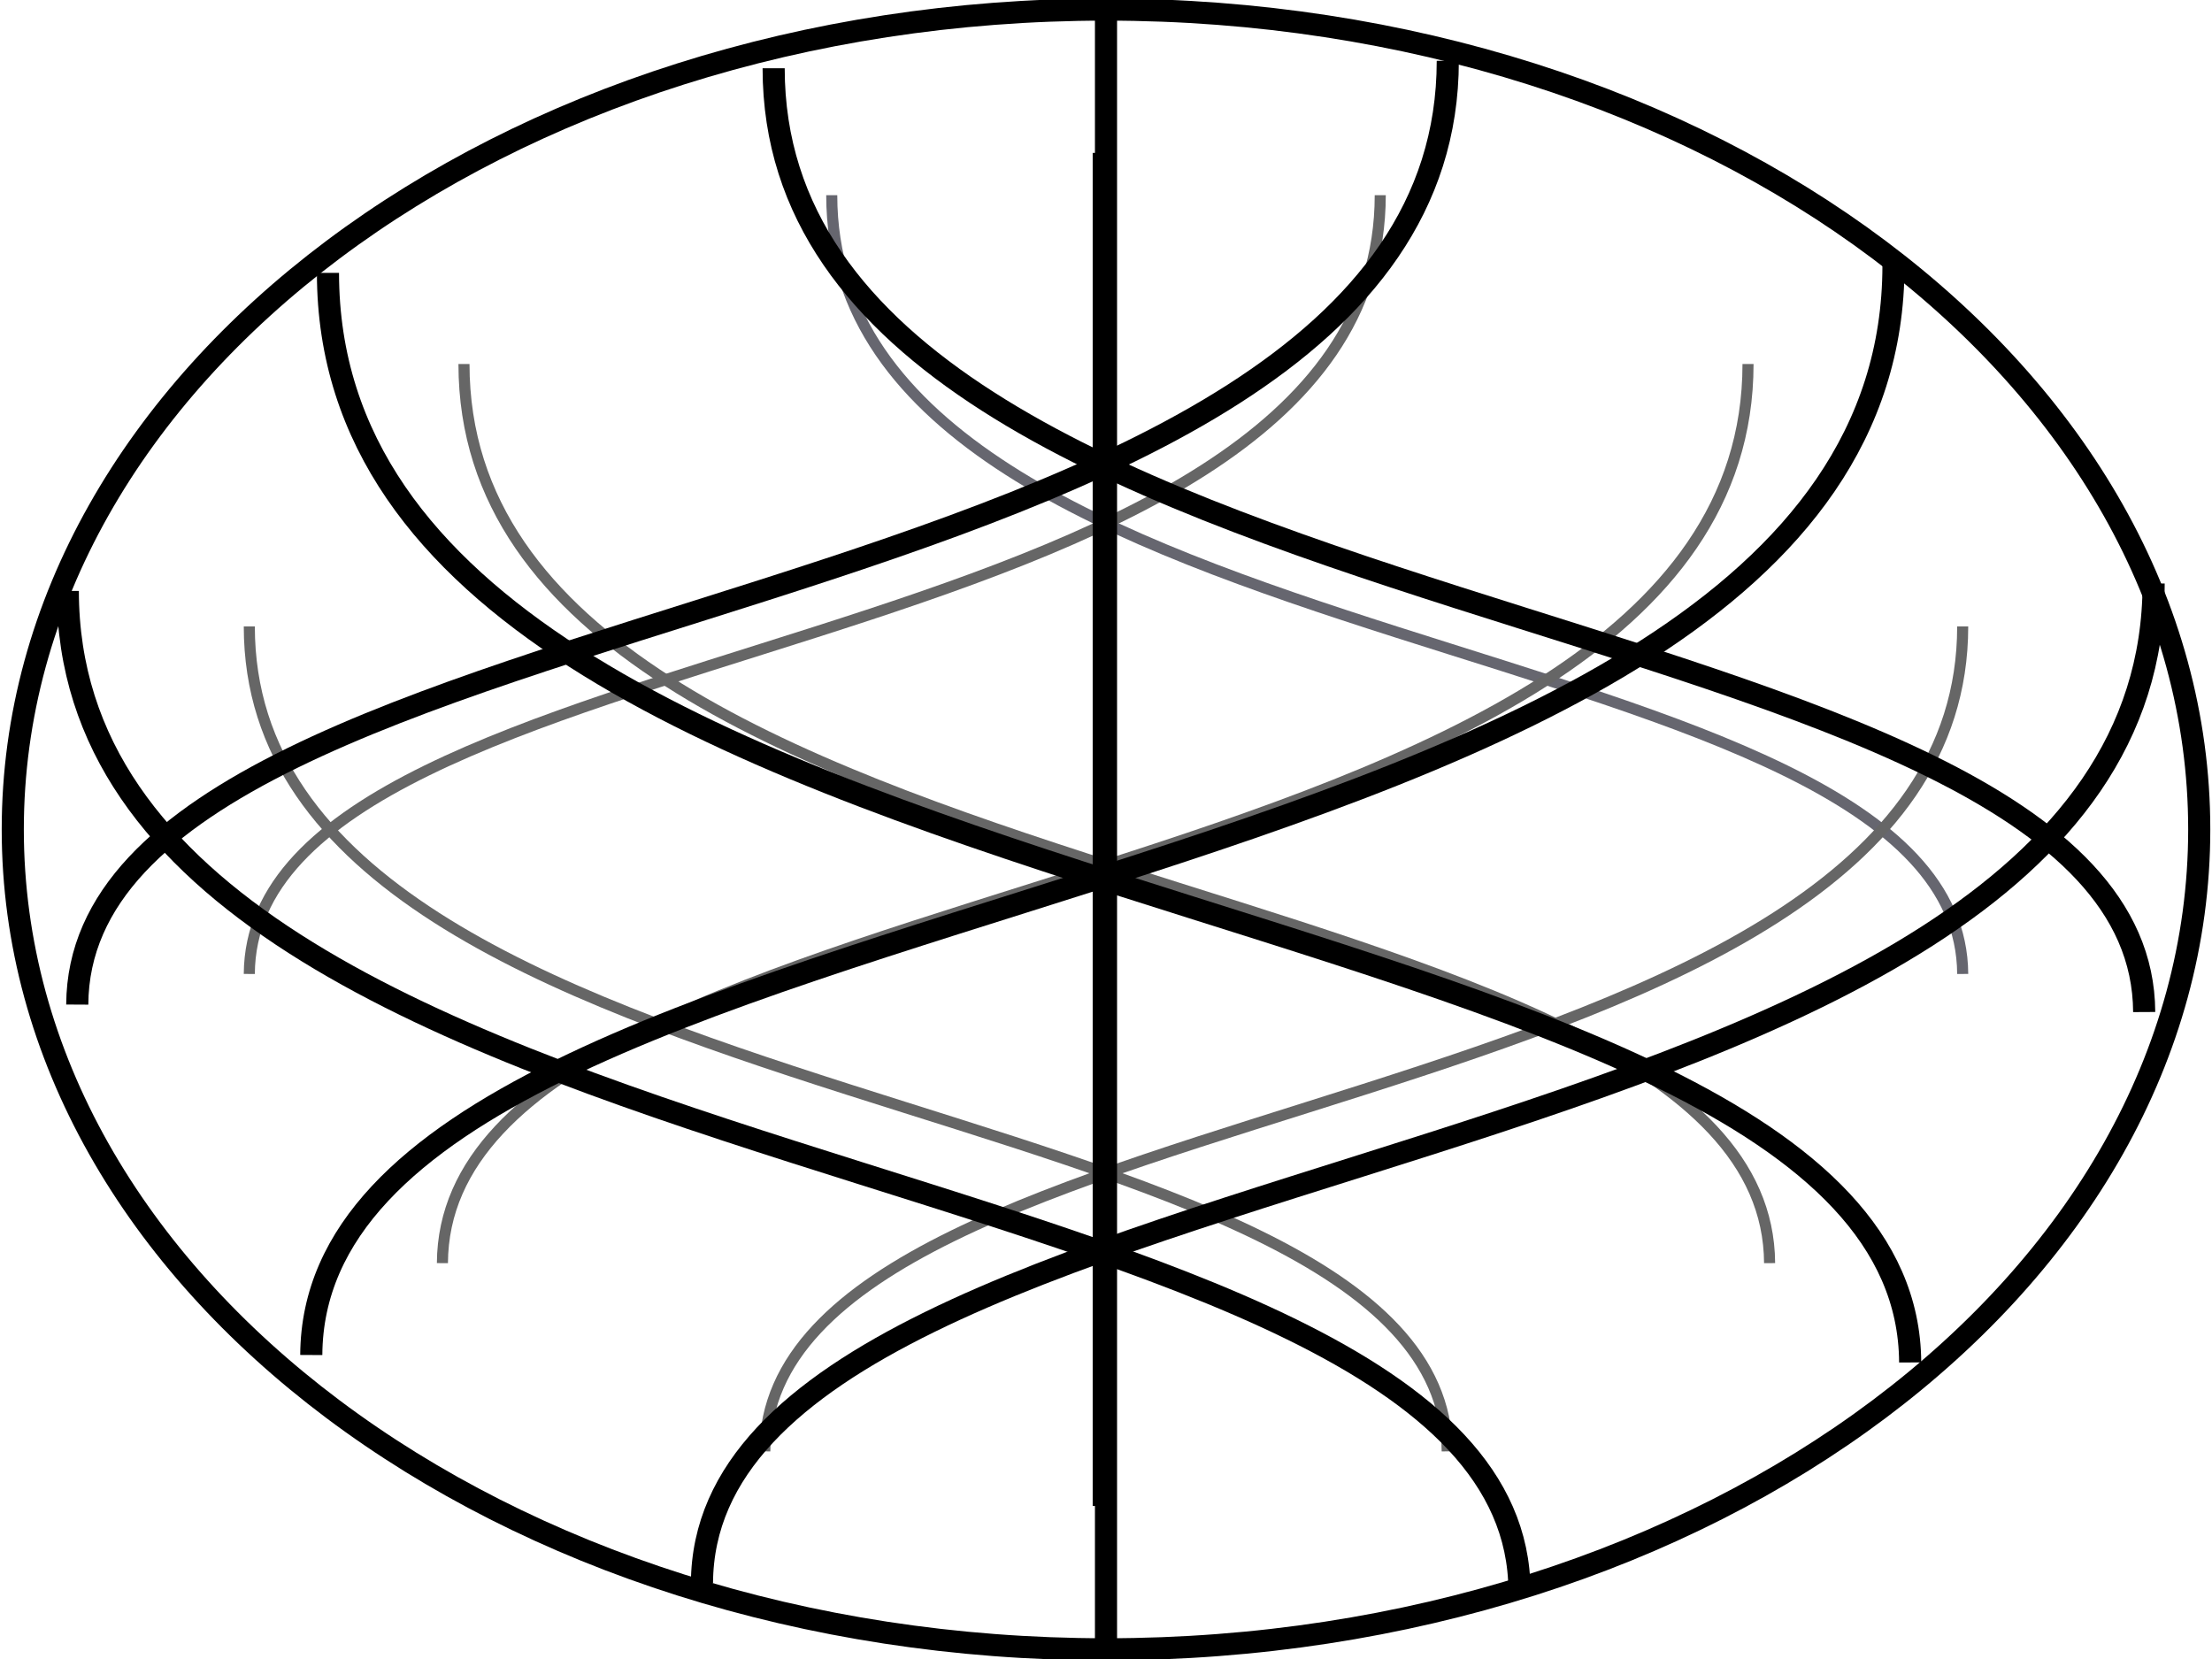
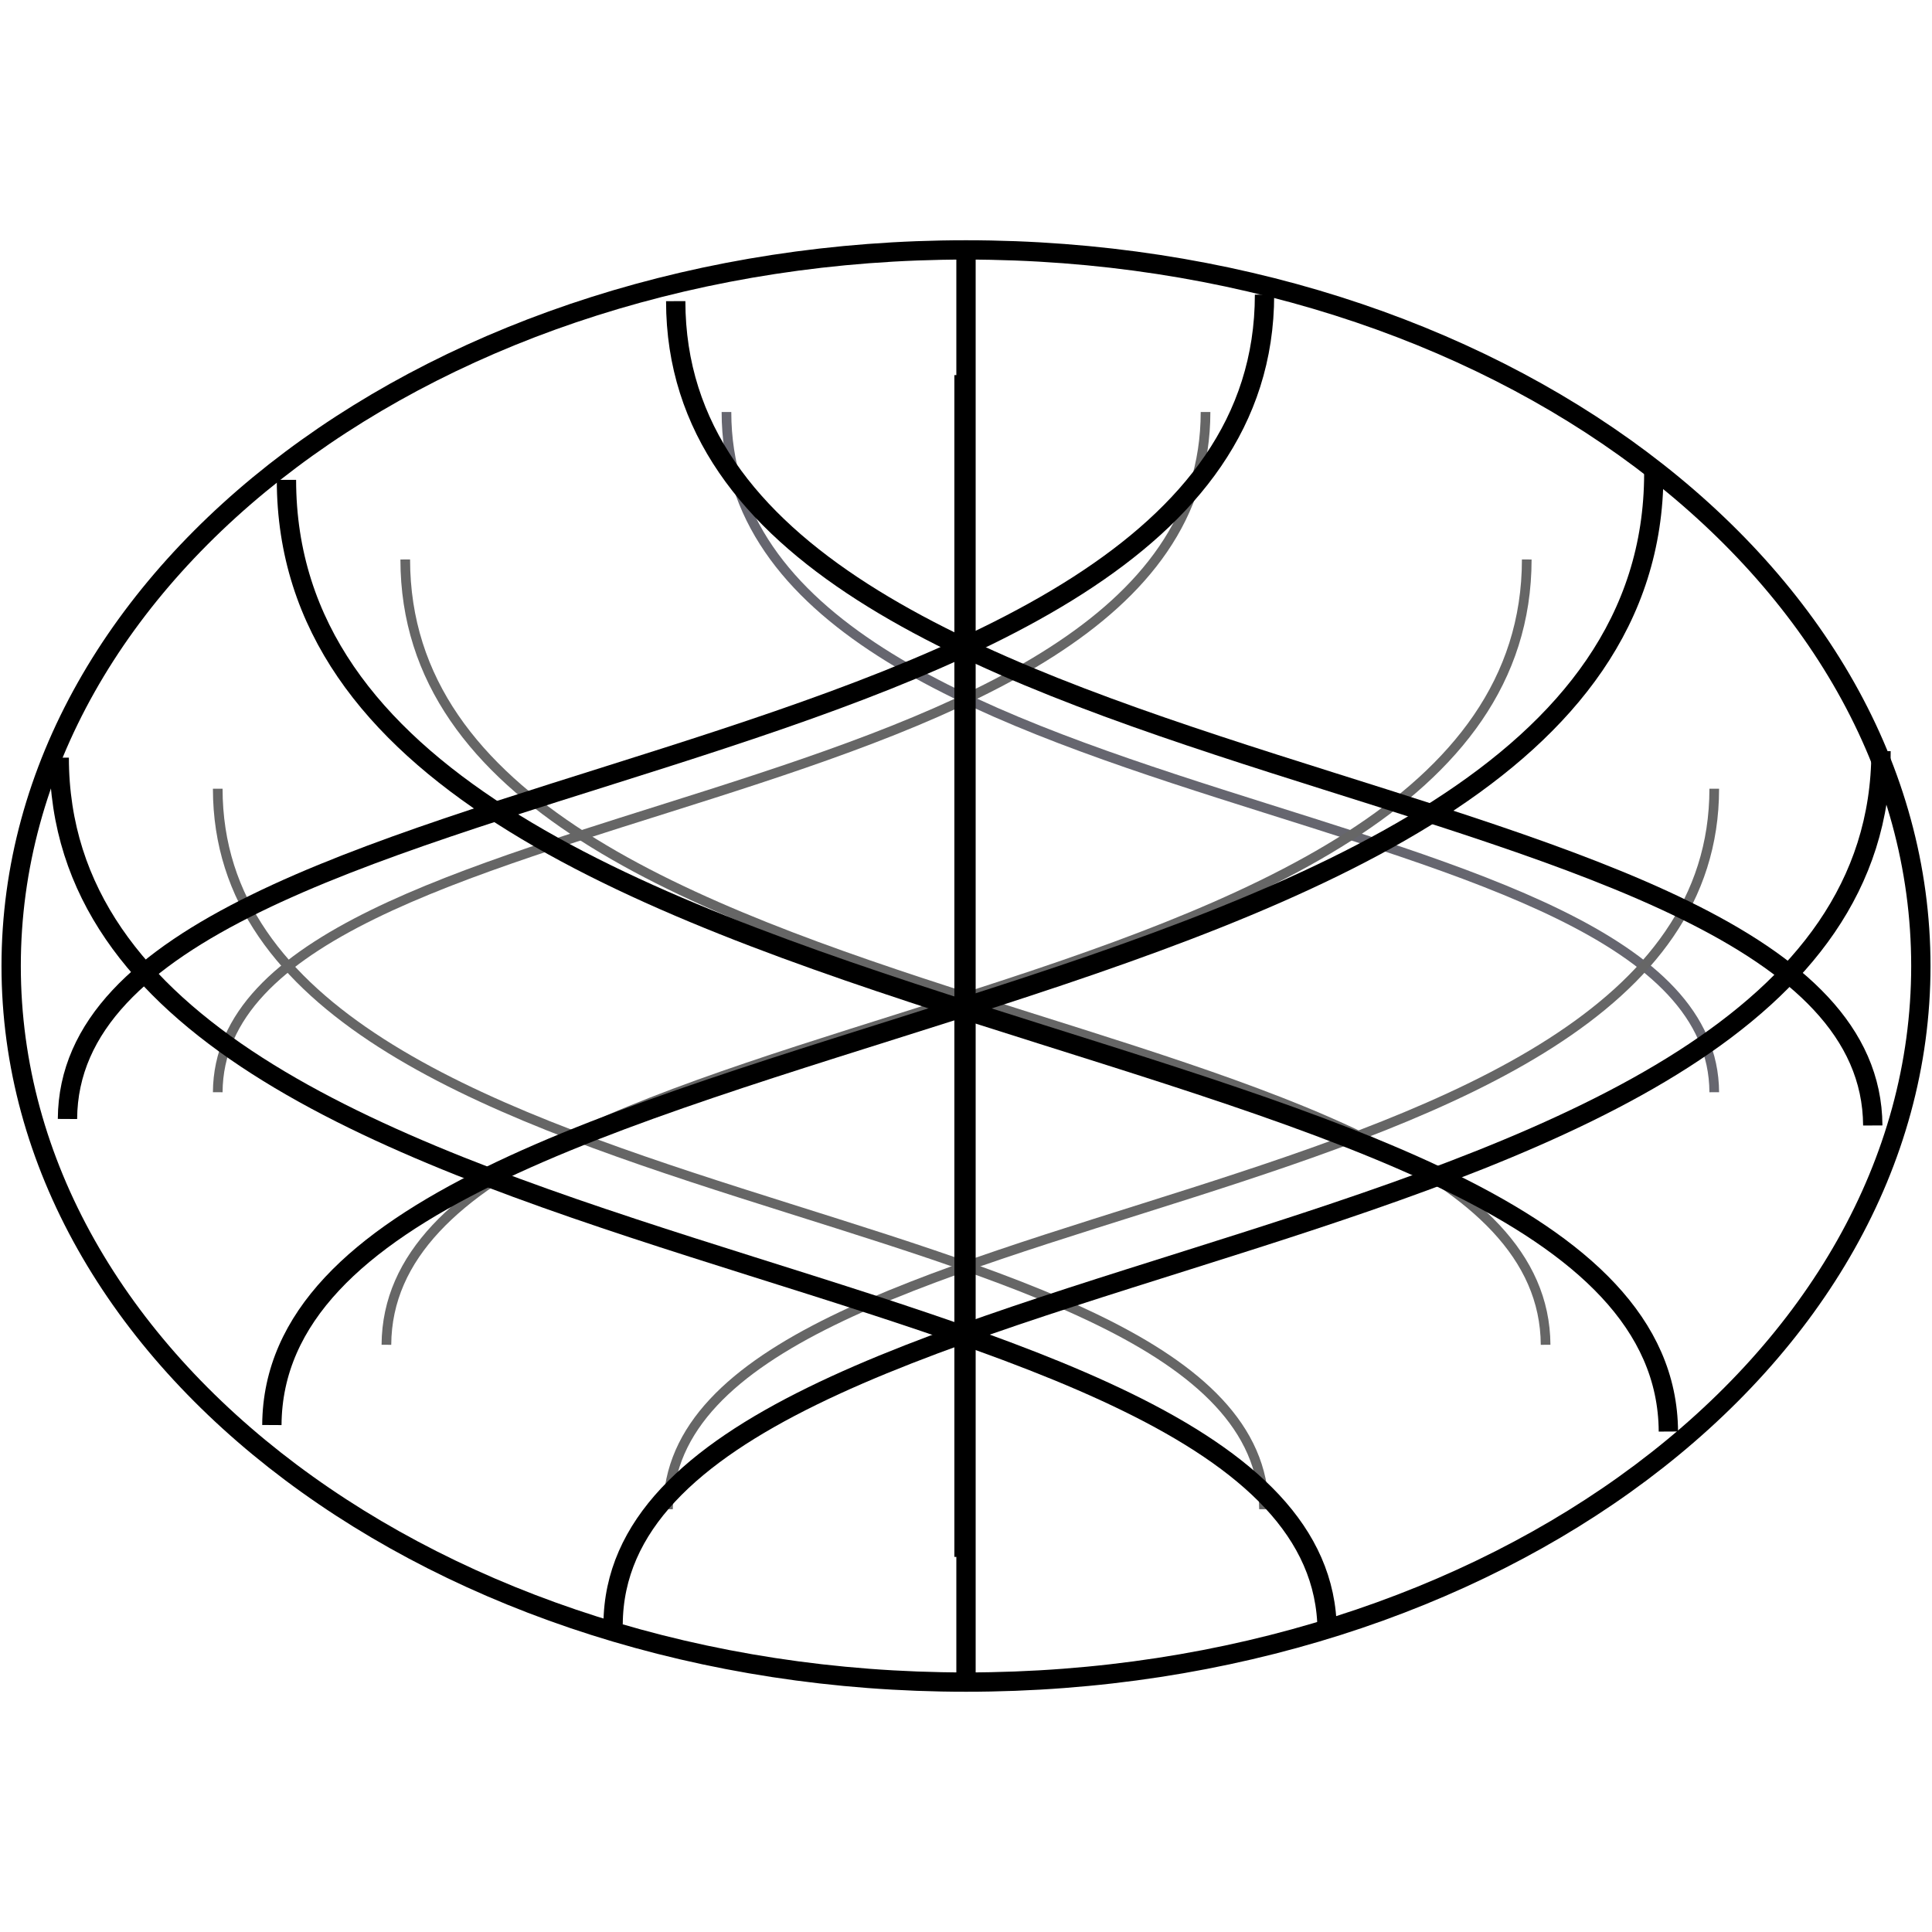
- <svg xmlns="http://www.w3.org/2000/svg" xmlns:xlink="http://www.w3.org/1999/xlink" width="200mm" height="150mm" viewBox="0 0 200 150" version="1.1" id="svg8">
+ <svg xmlns="http://www.w3.org/2000/svg" xmlns:xlink="http://www.w3.org/1999/xlink" width="200mm" height="200mm" viewBox="0 0 200 200" version="1.1" id="svg8">
  <defs id="defs2">
    <linearGradient id="linearGradient965">
      <stop style="stop-color:#51565e;stop-opacity:1" offset="0" id="stop961" />
      <stop style="stop-color:#ffffff;stop-opacity:0;" offset="1" id="stop963" />
    </linearGradient>
    <linearGradient id="linearGradient928">
      <stop style="stop-color:#ffffff;stop-opacity:1;" offset="0" id="stop924" />
      <stop style="stop-color:#ffffff;stop-opacity:0;" offset="1" id="stop926" />
    </linearGradient>
    <linearGradient id="linearGradient1907">
      <stop style="stop-color:#51565e;stop-opacity:1" offset="0" id="stop1903" />
      <stop style="stop-color:#ffffff;stop-opacity:0;" offset="1" id="stop1905" />
    </linearGradient>
    <linearGradient id="linearGradient1891">
      <stop style="stop-color:#ffffff;stop-opacity:1;" offset="0" id="stop1887" />
      <stop style="stop-color:#ffffff;stop-opacity:0;" offset="1" id="stop1889" />
    </linearGradient>
    <linearGradient id="linearGradient1883">
      <stop style="stop-color:#ffffff;stop-opacity:1;" offset="0" id="stop1879" />
      <stop style="stop-color:#ffffff;stop-opacity:0;" offset="1" id="stop1881" />
    </linearGradient>
    <linearGradient id="default">
      <stop style="stop-color:#51565e;stop-opacity:1" offset="0" id="stop1541" />
      <stop style="stop-color:#000000;stop-opacity:1" offset="1" id="stop1543" />
    </linearGradient>
    <radialGradient xlink:href="#default" id="radialGradient1539" gradientUnits="userSpaceOnUse" gradientTransform="matrix(1,0,0,0.4,9.2226562e-7,24)" cx="188.658" cy="136.282" fx="188.658" fy="136.282" r="100" />
    <radialGradient xlink:href="#default" id="radialGradient1553" gradientUnits="userSpaceOnUse" gradientTransform="matrix(1,0,0,0.4,10.48898,72.2839)" cx="188.658" cy="136.282" fx="188.658" fy="136.282" r="100" />
    <radialGradient xlink:href="#linearGradient1883" id="radialGradient1885" cx="49.041" cy="65.761" fx="49.041" fy="65.761" r="18.042" gradientTransform="matrix(-1.013609,-0.02201321,0.07838218,-3.455877,93.10817,280.4724)" gradientUnits="userSpaceOnUse" />
    <radialGradient xlink:href="#linearGradient1891" id="radialGradient1893" cx="49.041" cy="65.702" fx="49.041" fy="65.702" r="22.644" gradientTransform="matrix(1.011745,-0.01605036,0.03159966,1.945267,-3.671841,-74.89074)" gradientUnits="userSpaceOnUse" />
    <radialGradient xlink:href="#linearGradient1907" id="radialGradient1909" cx="155.727" cy="102.04" fx="155.727" fy="102.04" r="22.774" gradientTransform="matrix(0.9999814,0.00530526,-0.01475764,2.691657,1.713511,-160.0813)" gradientUnits="userSpaceOnUse" />
    <radialGradient xlink:href="#linearGradient928" id="radialGradient930" cx="5e-07" cy="5e-07" fx="5e-07" fy="5e-07" r="100" gradientUnits="userSpaceOnUse" />
    <radialGradient xlink:href="#linearGradient965" id="radialGradient930-3" cx="27.501" cy="-69.747" fx="27.501" fy="-69.747" r="100" gradientUnits="userSpaceOnUse" gradientTransform="matrix(1.185669,0.00701374,-0.00591532,0.9999825,-203.724,-200.1354)" />
  </defs>
  <g id="layer1">
-     <path style="fill:none;stroke:#666666;stroke-width:1;stroke-linecap:butt;stroke-linejoin:miter;stroke-miterlimit:4;stroke-dasharray:none;stroke-opacity:1" d="m 41.951,32.912 c 0.018,50.209 117.847,44.317 118.049,81.295" id="path884-06" />
-     <path style="fill:none;stroke:#666666;stroke-width:1;stroke-linecap:butt;stroke-linejoin:miter;stroke-miterlimit:4;stroke-dasharray:none;stroke-opacity:1" d="m 22.541,56.642 c 0.017,46.066 108.124,40.659 108.309,74.586" id="path884-3-2" />
-     <path style="fill:none;stroke:#66666f;stroke-width:1;stroke-linecap:butt;stroke-linejoin:miter;stroke-miterlimit:4;stroke-dasharray:none;stroke-opacity:1" d="M 75.203,17.647 C 75.22,61.137 177.285,56.033 177.459,88.062" id="path884-3-6-6" />
-     <path style="fill:none;stroke:#666666;stroke-width:1;stroke-linecap:butt;stroke-linejoin:miter;stroke-miterlimit:4;stroke-dasharray:none;stroke-opacity:1" d="M 158.049,32.912 C 158.031,83.121 40.202,77.229 40.001,114.207" id="path884-0-8" />
-     <path style="fill:none;stroke:#666666;stroke-width:1;stroke-linecap:butt;stroke-linejoin:miter;stroke-miterlimit:4;stroke-dasharray:none;stroke-opacity:1" d="m 177.459,56.642 c -0.017,46.066 -108.124,40.659 -108.309,74.586" id="path884-3-9-7" />
-     <path style="fill:none;stroke:#666666;stroke-width:1;stroke-linecap:butt;stroke-linejoin:miter;stroke-miterlimit:4;stroke-dasharray:none;stroke-opacity:1" d="M 124.797,17.647 C 124.78,61.137 22.715,56.033 22.541,88.062" id="path884-3-6-3-9" />
-     <path style="fill:none;stroke:#000000;stroke-width:1;stroke-linecap:butt;stroke-linejoin:miter;stroke-miterlimit:4;stroke-dasharray:none;stroke-opacity:1" d="m 99.296,13.825 c 0,122.34 0,122.34 0,122.34" id="path2855-2" />
-     <rect style="fill:none;fill-opacity:1;stroke:#000000;stroke-width:2;stroke-miterlimit:4;stroke-dasharray:none;stroke-opacity:0.999;stop-color:#000000" id="rect914" width="197.691" height="148.258" x="1.155" y="0.866" rx="100" ry="100" />
-     <path style="fill:none;stroke:#000000;stroke-width:2;stroke-linecap:butt;stroke-linejoin:miter;stroke-miterlimit:4;stroke-dasharray:none;stroke-opacity:1" d="M 29.653,24.67 C 29.676,85.516 172.466,78.375 172.71,123.187" id="path884" />
-     <path style="fill:none;stroke:#000000;stroke-width:2;stroke-linecap:butt;stroke-linejoin:miter;stroke-miterlimit:4;stroke-dasharray:none;stroke-opacity:1" d="M 6.131,53.428 C 6.152,109.252 137.161,102.7 137.385,143.814" id="path884-3" />
-     <path style="fill:none;stroke:#000000;stroke-width:2;stroke-linecap:butt;stroke-linejoin:miter;stroke-miterlimit:4;stroke-dasharray:none;stroke-opacity:1" d="M 69.95,6.171 C 69.97,58.874 193.657,52.689 193.869,91.504" id="path884-3-6" />
-     <path style="fill:none;stroke:#000000;stroke-width:2;stroke-linecap:butt;stroke-linejoin:miter;stroke-miterlimit:4;stroke-dasharray:none;stroke-opacity:1" d="M 171.201,23.997 C 171.178,84.843 28.388,77.702 28.144,122.514" id="path884-0" />
-     <path style="fill:none;stroke:#000000;stroke-width:2;stroke-linecap:butt;stroke-linejoin:miter;stroke-miterlimit:4;stroke-dasharray:none;stroke-opacity:1" d="M 194.722,52.755 C 194.702,108.579 63.693,102.027 63.468,143.141" id="path884-3-9" />
-     <path style="fill:none;stroke:#000000;stroke-width:2;stroke-linecap:butt;stroke-linejoin:miter;stroke-miterlimit:4;stroke-dasharray:none;stroke-opacity:1" d="M 130.903,5.498 C 130.884,58.201 7.197,52.016 6.985,90.831" id="path884-3-6-3" />
-     <path style="fill:none;stroke:#000000;stroke-width:2;stroke-linecap:butt;stroke-linejoin:miter;stroke-miterlimit:4;stroke-dasharray:none;stroke-opacity:1" d="M 100,0.866 C 100,149.124 100,149.124 100,149.124" id="path2855" />
+     <g id="g525" transform="translate(1.1920929e-6,25.00505)">
+       <path style="fill:none;stroke:#666666;stroke-width:1;stroke-linecap:butt;stroke-linejoin:miter;stroke-miterlimit:4;stroke-dasharray:none;stroke-opacity:1" d="m 41.951,32.912 c 0.018,50.209 117.847,44.317 118.049,81.295" id="path884-06" />
+       <path style="fill:none;stroke:#666666;stroke-width:1;stroke-linecap:butt;stroke-linejoin:miter;stroke-miterlimit:4;stroke-dasharray:none;stroke-opacity:1" d="m 22.541,56.642 c 0.017,46.066 108.124,40.659 108.309,74.586" id="path884-3-2" />
+       <path style="fill:none;stroke:#66666f;stroke-width:1;stroke-linecap:butt;stroke-linejoin:miter;stroke-miterlimit:4;stroke-dasharray:none;stroke-opacity:1" d="M 75.203,17.647 C 75.22,61.137 177.285,56.033 177.459,88.062" id="path884-3-6-6" />
+       <path style="fill:none;stroke:#666666;stroke-width:1;stroke-linecap:butt;stroke-linejoin:miter;stroke-miterlimit:4;stroke-dasharray:none;stroke-opacity:1" d="M 158.049,32.912 C 158.031,83.121 40.202,77.229 40.001,114.207" id="path884-0-8" />
+       <path style="fill:none;stroke:#666666;stroke-width:1;stroke-linecap:butt;stroke-linejoin:miter;stroke-miterlimit:4;stroke-dasharray:none;stroke-opacity:1" d="m 177.459,56.642 c -0.017,46.066 -108.124,40.659 -108.309,74.586" id="path884-3-9-7" />
+       <path style="fill:none;stroke:#666666;stroke-width:1;stroke-linecap:butt;stroke-linejoin:miter;stroke-miterlimit:4;stroke-dasharray:none;stroke-opacity:1" d="M 124.797,17.647 C 124.78,61.137 22.715,56.033 22.541,88.062" id="path884-3-6-3-9" />
+       <path style="fill:none;stroke:#000000;stroke-width:1;stroke-linecap:butt;stroke-linejoin:miter;stroke-miterlimit:4;stroke-dasharray:none;stroke-opacity:1" d="m 99.296,13.825 c 0,122.34 0,122.34 0,122.34" id="path2855-2" />
+       <rect style="fill:none;fill-opacity:1;stroke:#000000;stroke-width:2;stroke-miterlimit:4;stroke-dasharray:none;stroke-opacity:0.999;stop-color:#000000" id="rect914" width="197.691" height="148.258" x="1.155" y="0.866" rx="100" ry="100" />
+       <path style="fill:none;stroke:#000000;stroke-width:2;stroke-linecap:butt;stroke-linejoin:miter;stroke-miterlimit:4;stroke-dasharray:none;stroke-opacity:1" d="M 29.653,24.67 C 29.676,85.516 172.466,78.375 172.71,123.187" id="path884" />
+       <path style="fill:none;stroke:#000000;stroke-width:2;stroke-linecap:butt;stroke-linejoin:miter;stroke-miterlimit:4;stroke-dasharray:none;stroke-opacity:1" d="M 6.131,53.428 C 6.152,109.252 137.161,102.7 137.385,143.814" id="path884-3" />
+       <path style="fill:none;stroke:#000000;stroke-width:2;stroke-linecap:butt;stroke-linejoin:miter;stroke-miterlimit:4;stroke-dasharray:none;stroke-opacity:1" d="M 69.95,6.171 C 69.97,58.874 193.657,52.689 193.869,91.504" id="path884-3-6" />
+       <path style="fill:none;stroke:#000000;stroke-width:2;stroke-linecap:butt;stroke-linejoin:miter;stroke-miterlimit:4;stroke-dasharray:none;stroke-opacity:1" d="M 171.201,23.997 C 171.178,84.843 28.388,77.702 28.144,122.514" id="path884-0" />
+       <path style="fill:none;stroke:#000000;stroke-width:2;stroke-linecap:butt;stroke-linejoin:miter;stroke-miterlimit:4;stroke-dasharray:none;stroke-opacity:1" d="M 194.722,52.755 C 194.702,108.579 63.693,102.027 63.468,143.141" id="path884-3-9" />
+       <path style="fill:none;stroke:#000000;stroke-width:2;stroke-linecap:butt;stroke-linejoin:miter;stroke-miterlimit:4;stroke-dasharray:none;stroke-opacity:1" d="M 130.903,5.498 C 130.884,58.201 7.197,52.016 6.985,90.831" id="path884-3-6-3" />
+       <path style="fill:none;stroke:#000000;stroke-width:2;stroke-linecap:butt;stroke-linejoin:miter;stroke-miterlimit:4;stroke-dasharray:none;stroke-opacity:1" d="M 100,0.866 C 100,149.124 100,149.124 100,149.124" id="path2855" />
+     </g>
  </g>
</svg>
